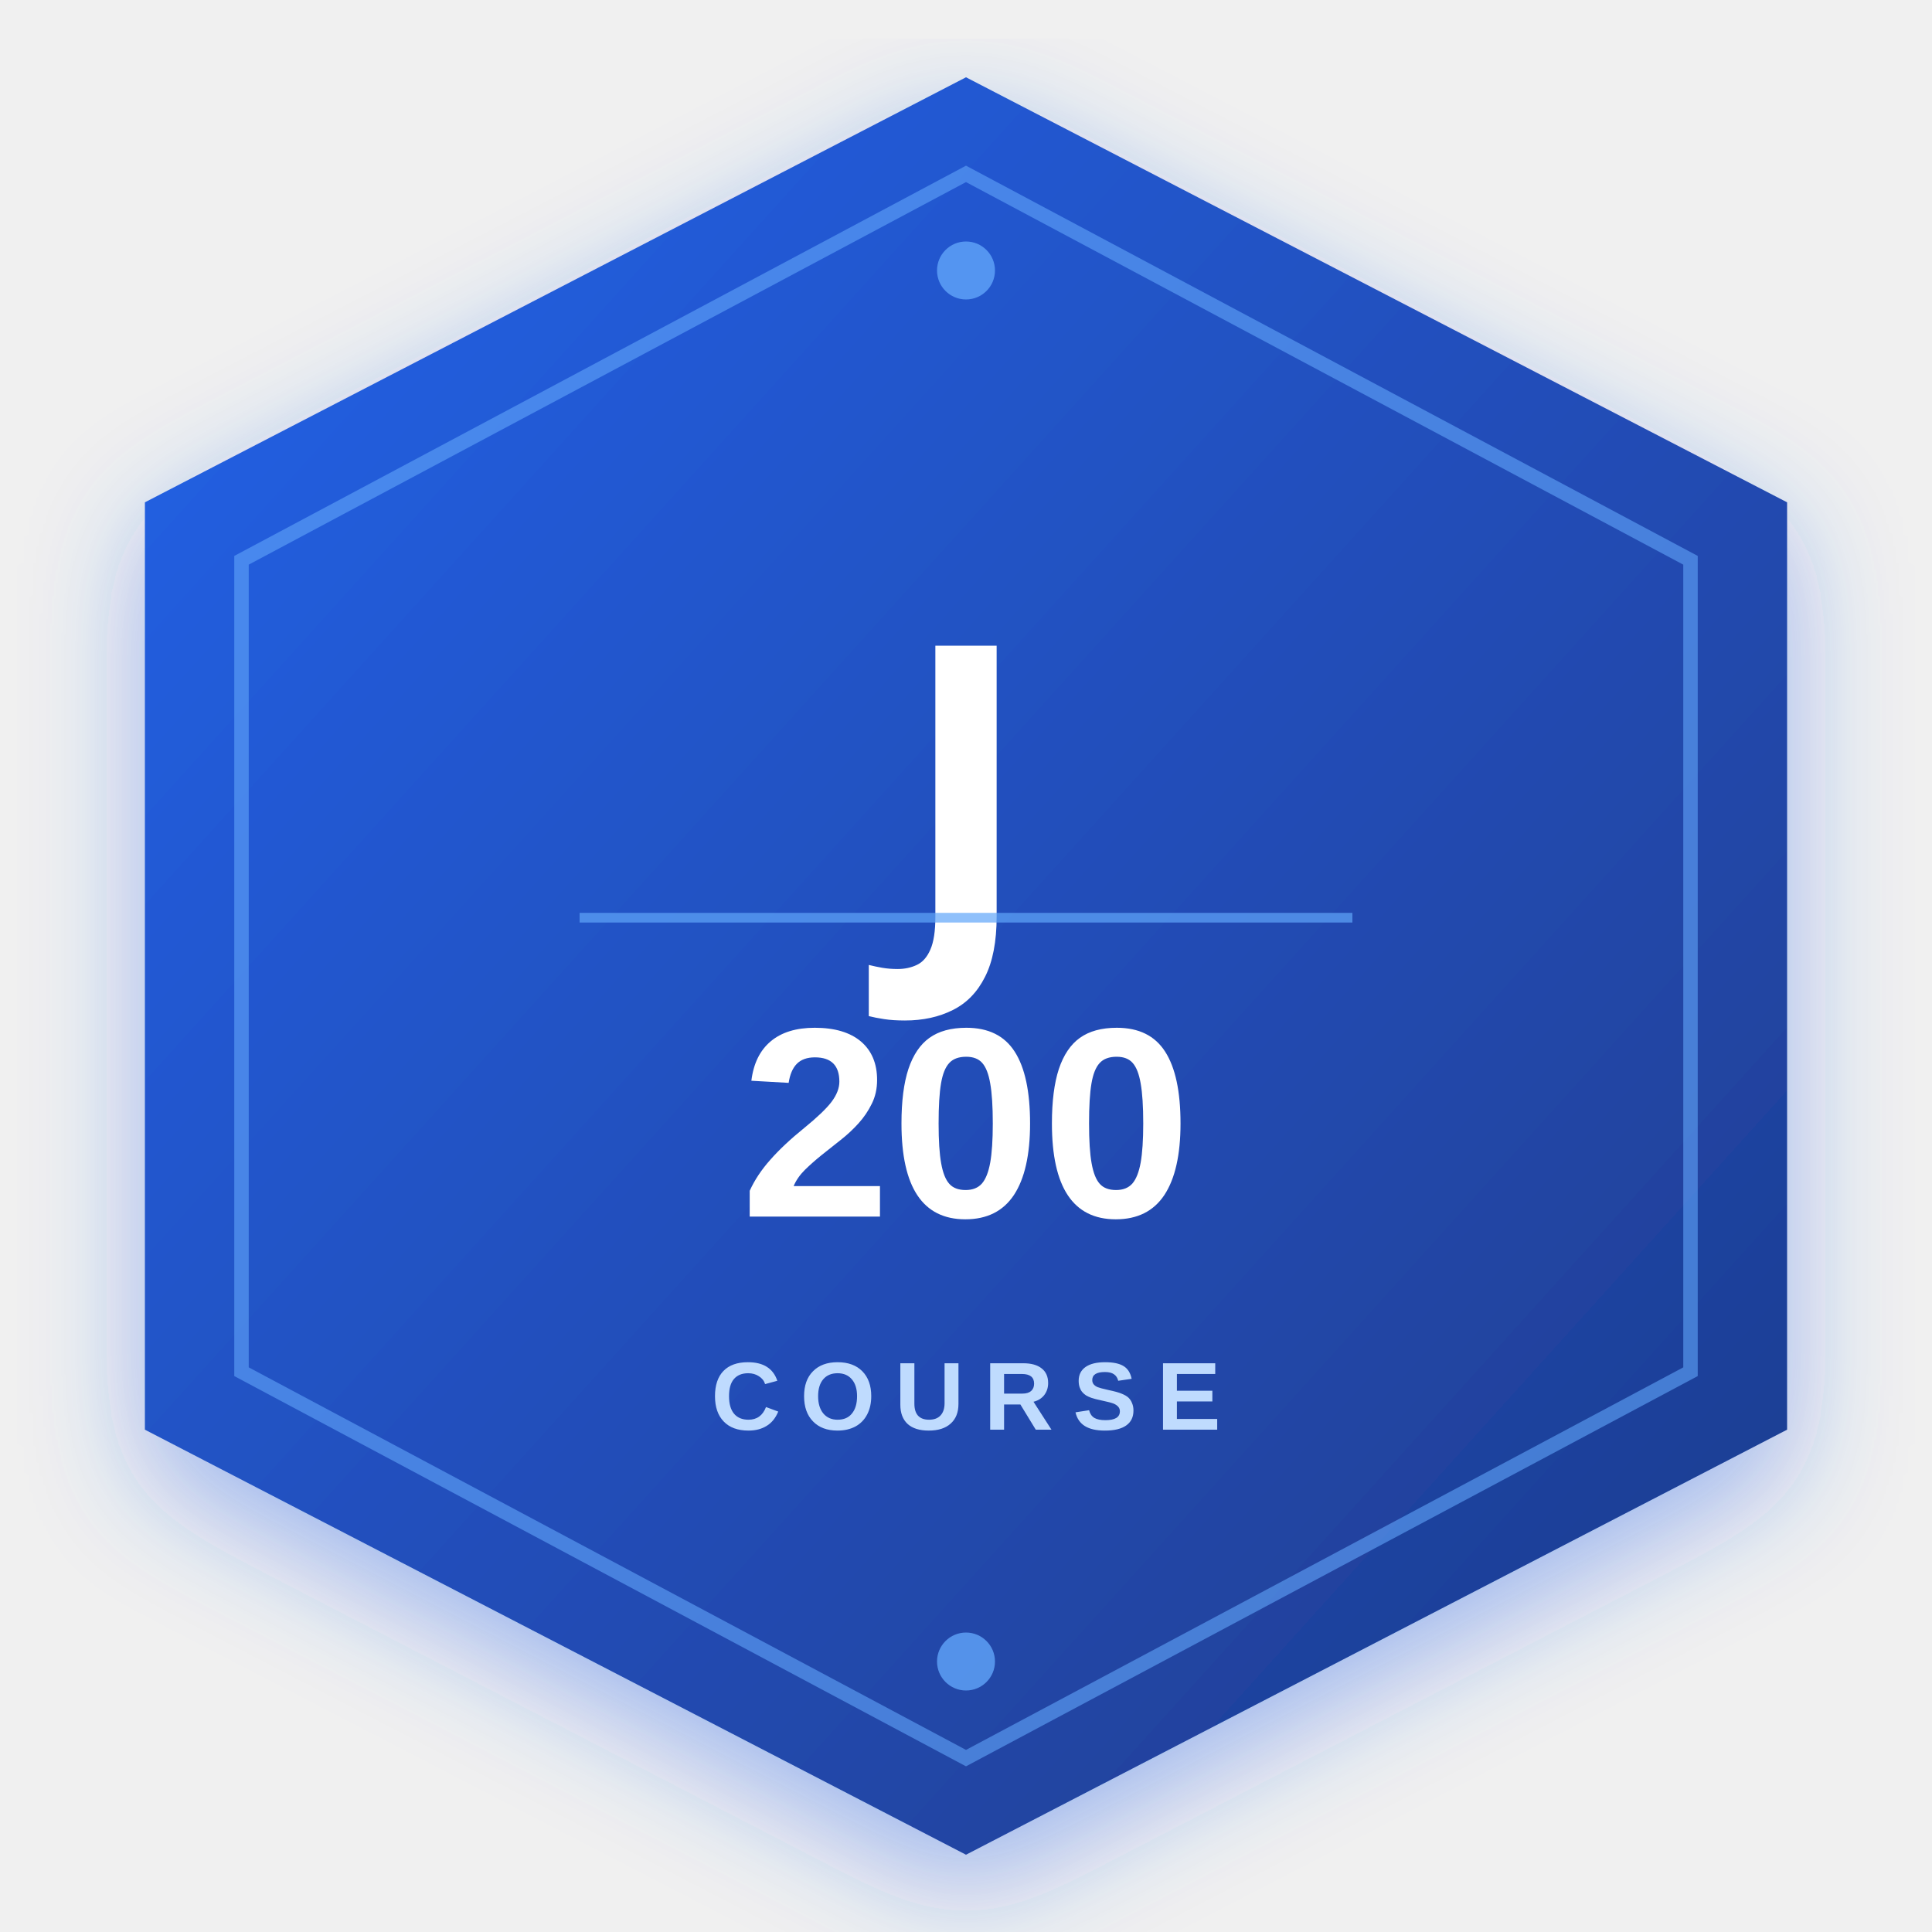
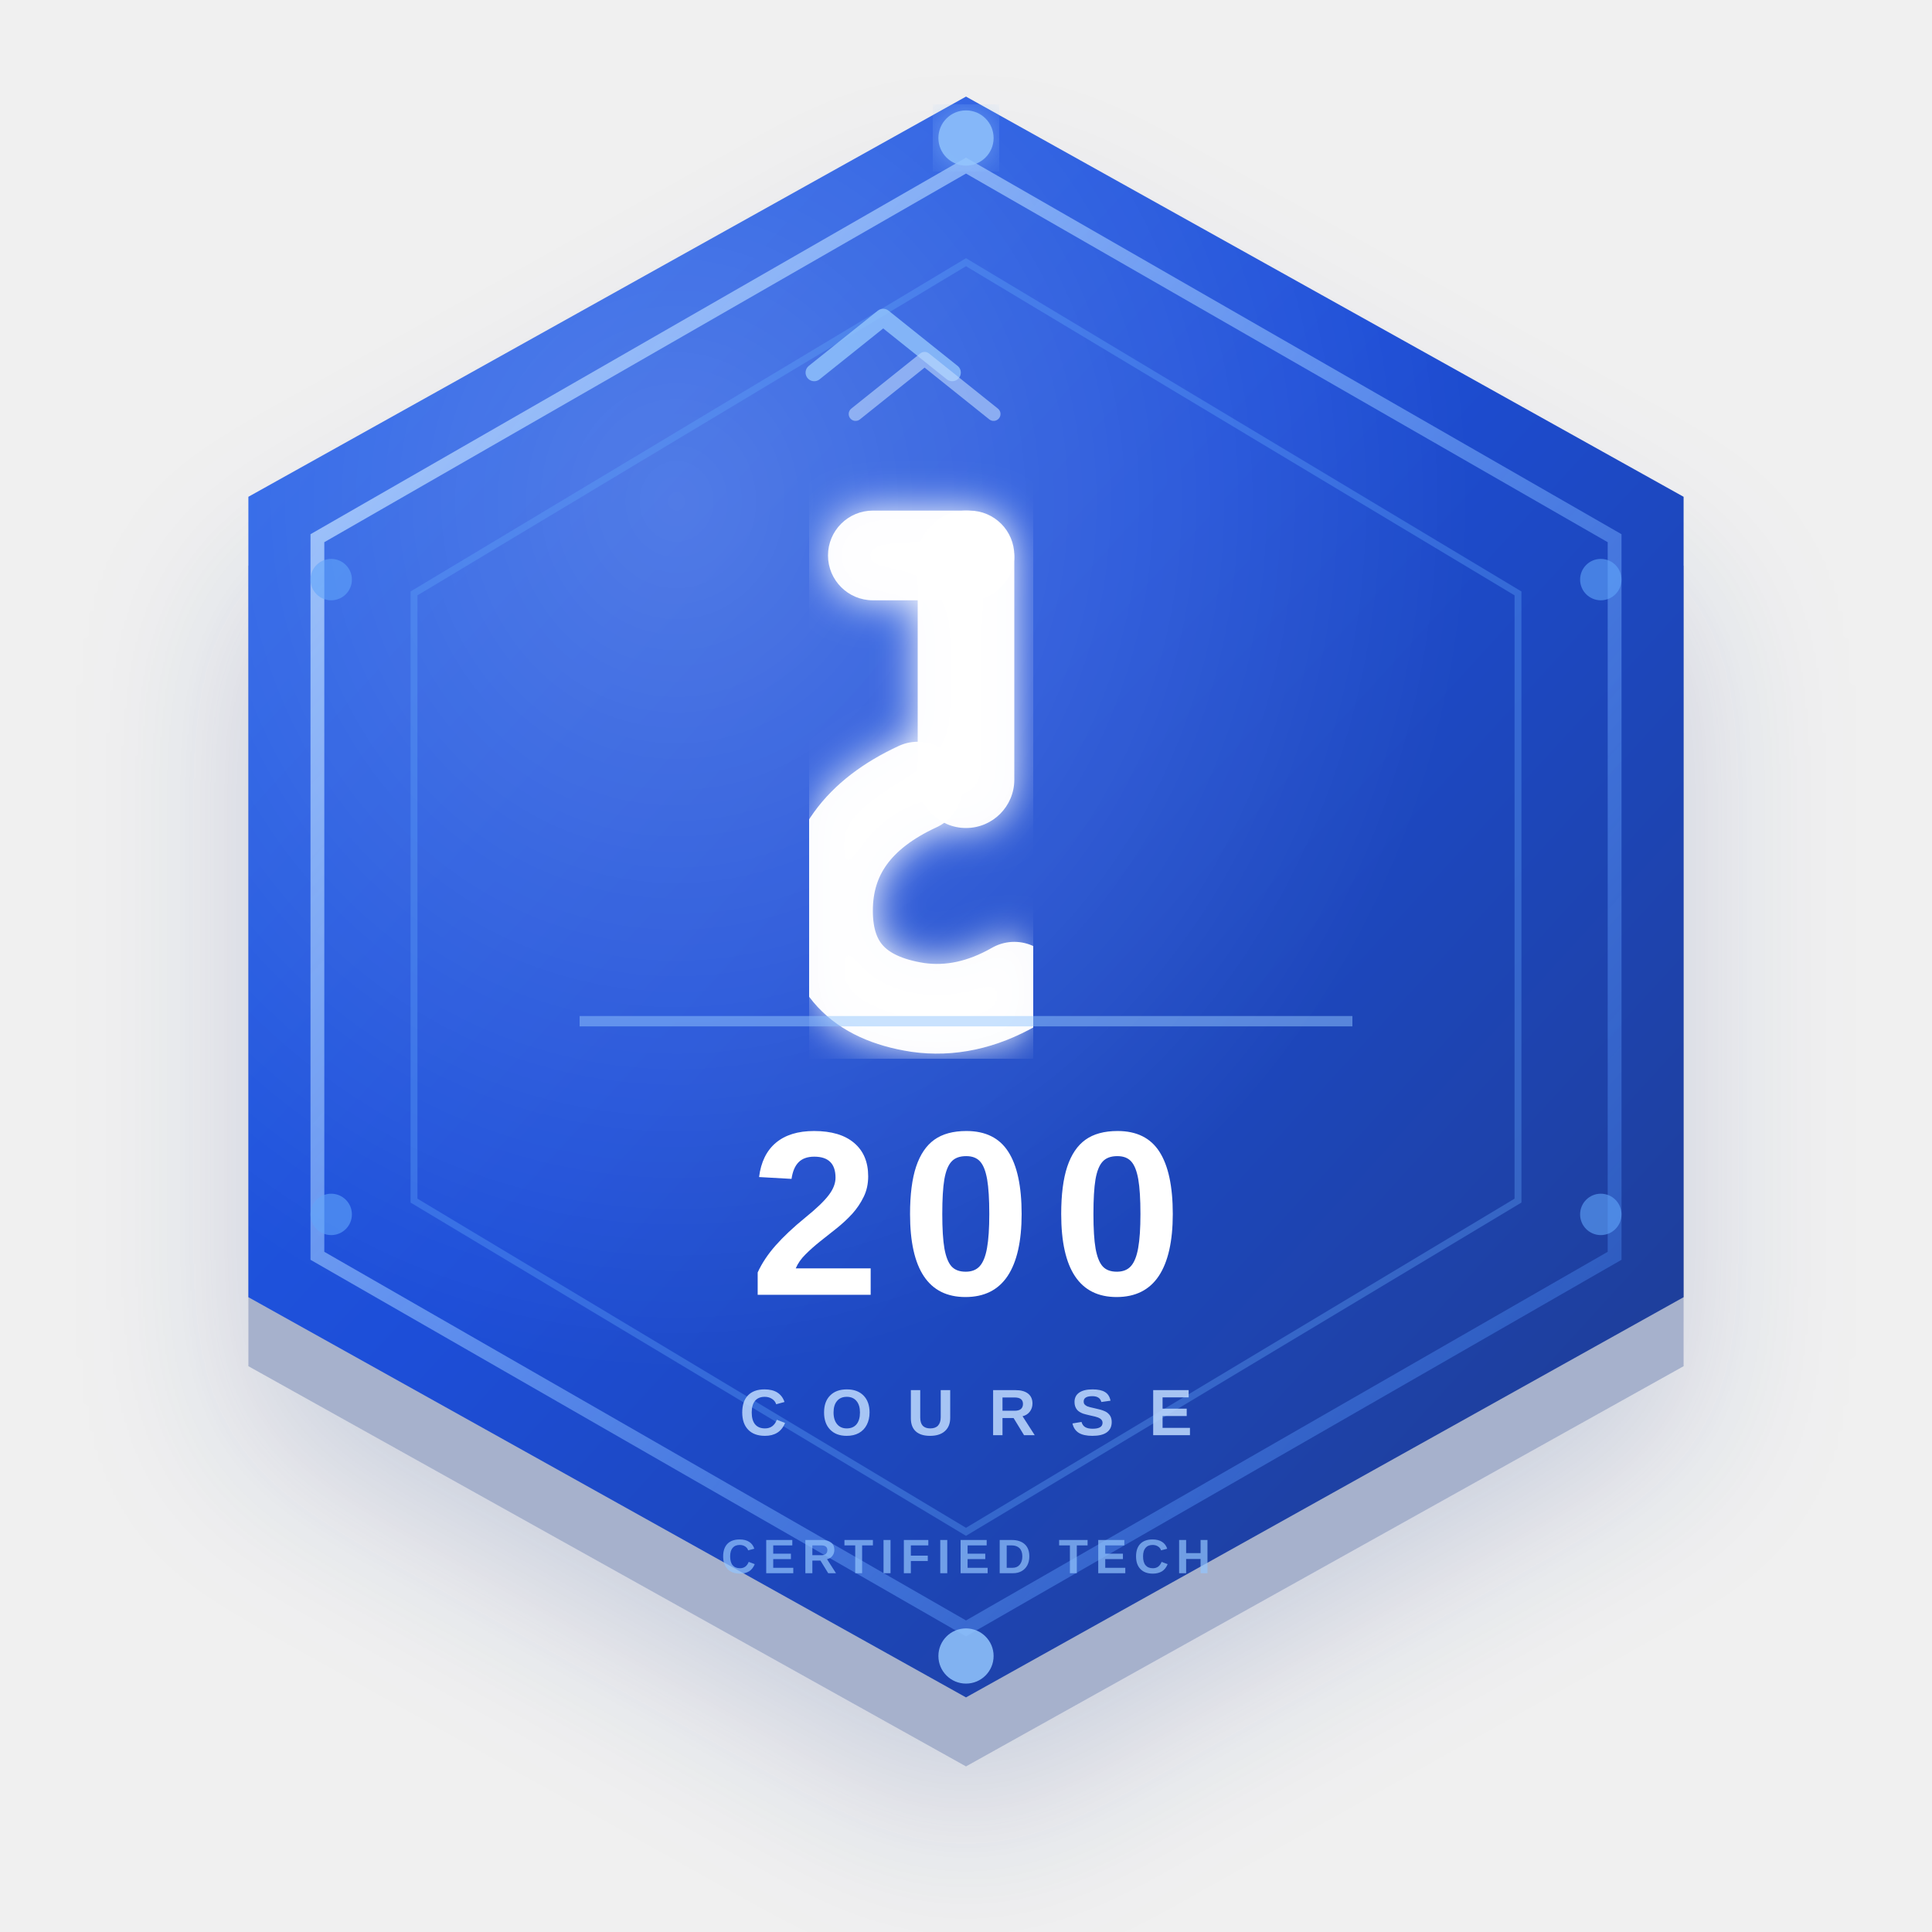
- <svg xmlns="http://www.w3.org/2000/svg" viewBox="0 0 200 200" width="200" height="200">
+ <svg xmlns="http://www.w3.org/2000/svg" viewBox="0 0 280 280" width="280" height="280">
  <defs>
    <linearGradient id="bg200" x1="0%" y1="0%" x2="100%" y2="100%">
      <stop offset="0%" style="stop-color:#2563EB" />
+       <stop offset="45%" style="stop-color:#1D4ED8" />
      <stop offset="100%" style="stop-color:#1E3A8A" />
    </linearGradient>
-     <filter id="shadow200">
-       <feDropShadow dx="0" dy="4" stdDeviation="6" flood-color="#2563EB" flood-opacity="0.4" />
+     <linearGradient id="ring200a" x1="0%" y1="0%" x2="100%" y2="100%">
+       <stop offset="0%" style="stop-color:#BFDBFE;stop-opacity:0.9" />
+       <stop offset="100%" style="stop-color:#3B82F6;stop-opacity:0.3" />
+     </linearGradient>
+     <radialGradient id="shine200" cx="30%" cy="25%" r="55%">
+       <stop offset="0%" style="stop-color:#FFFFFF;stop-opacity:0.22" />
+       <stop offset="100%" style="stop-color:#FFFFFF;stop-opacity:0" />
+     </radialGradient>
+     <filter id="drop200" x="-15%" y="-15%" width="130%" height="130%">
+       <feDropShadow dx="0" dy="8" stdDeviation="12" flood-color="#1E3A8A" flood-opacity="0.55" />
+     </filter>
+     <filter id="glow200">
+       <feGaussianBlur stdDeviation="3" result="blur" />
+       <feMerge>
+         <feMergeNode in="blur" />
+         <feMergeNode in="SourceGraphic" />
+       </feMerge>
    </filter>
  </defs>
-   <polygon points="100,8 185,52 185,148 100,192 15,148 15,52" fill="url(#bg200)" filter="url(#shadow200)" />
-   <polygon points="100,18 175,58 175,142 100,182 25,142 25,58" fill="none" stroke="#60A5FA" stroke-width="1.5" opacity="0.6" />
-   <text x="100" y="82" font-family="Arial Black, sans-serif" font-size="42" font-weight="900" fill="white" text-anchor="middle" dominant-baseline="middle">J</text>
-   <line x1="60" y1="95" x2="140" y2="95" stroke="#60A5FA" stroke-width="1" opacity="0.7" />
-   <text x="100" y="118" font-family="Arial, sans-serif" font-size="28" font-weight="800" fill="white" text-anchor="middle" dominant-baseline="middle">200</text>
-   <text x="100" y="148" font-family="Arial, sans-serif" font-size="10" font-weight="600" fill="#BFDBFE" text-anchor="middle" letter-spacing="2">COURSE</text>
-   <circle cx="100" cy="28" r="3" fill="#60A5FA" opacity="0.8" />
-   <circle cx="100" cy="172" r="3" fill="#60A5FA" opacity="0.8" />
+   <polygon points="140,14 244,72 244,188 140,246 36,188 36,72" fill="#1E3A8A" opacity="0.35" transform="translate(0,10)" filter="url(#drop200)" />
+   <polygon points="140,14 244,72 244,188 140,246 36,188 36,72" fill="url(#bg200)" />
+   <polygon points="140,14 244,72 244,188 140,246 36,188 36,72" fill="url(#shine200)" />
+   <polygon points="140,24 234,78 234,182 140,236 46,182 46,78" fill="none" stroke="url(#ring200a)" stroke-width="2" />
+   <polygon points="140,38 220,86 220,174 140,222 60,174 60,86" fill="none" stroke="#60A5FA" stroke-width="1" opacity="0.35" />
+   <g transform="translate(140, 100)" filter="url(#glow200)">
+     <rect x="-7" y="-26" width="14" height="46" rx="7" fill="white" opacity="0.97" />
+     <path d="M-7,14 Q-20,20 -20,32 Q-20,44 -7,46 Q0,47 7,43" fill="none" stroke="white" stroke-width="13" stroke-linecap="round" opacity="0.97" />
+     <rect x="-20" y="-26" width="27" height="13" rx="6.5" fill="white" opacity="0.97" />
+   </g>
+   <polyline points="118,54 128,46 138,54" fill="none" stroke="#93C5FD" stroke-width="2.5" stroke-linecap="round" stroke-linejoin="round" opacity="0.8" />
+   <polyline points="124,60 134,52 144,60" fill="none" stroke="#BFDBFE" stroke-width="2" stroke-linecap="round" stroke-linejoin="round" opacity="0.6" />
+   <line x1="84" y1="148" x2="196" y2="148" stroke="#93C5FD" stroke-width="1.5" opacity="0.5" />
+   <text x="140" y="178" font-family="'Arial Black', Arial, sans-serif" font-size="34" font-weight="900" fill="white" text-anchor="middle" dominant-baseline="middle" letter-spacing="3">200</text>
+   <text x="140" y="208" font-family="Arial, sans-serif" font-size="9.5" font-weight="700" fill="#BFDBFE" text-anchor="middle" letter-spacing="5" opacity="0.85">COURSE</text>
+   <text x="140" y="228" font-family="Arial, sans-serif" font-size="7" font-weight="600" fill="#93C5FD" text-anchor="middle" letter-spacing="1" opacity="0.7">CERTIFIED TECH</text>
+   <circle cx="140" cy="20" r="4" fill="#93C5FD" opacity="0.85" filter="url(#glow200)" />
+   <circle cx="140" cy="240" r="4" fill="#93C5FD" opacity="0.85" />
+   <circle cx="48" cy="84" r="3" fill="#60A5FA" opacity="0.6" />
+   <circle cx="232" cy="84" r="3" fill="#60A5FA" opacity="0.6" />
+   <circle cx="48" cy="176" r="3" fill="#60A5FA" opacity="0.6" />
+   <circle cx="232" cy="176" r="3" fill="#60A5FA" opacity="0.6" />
</svg>
